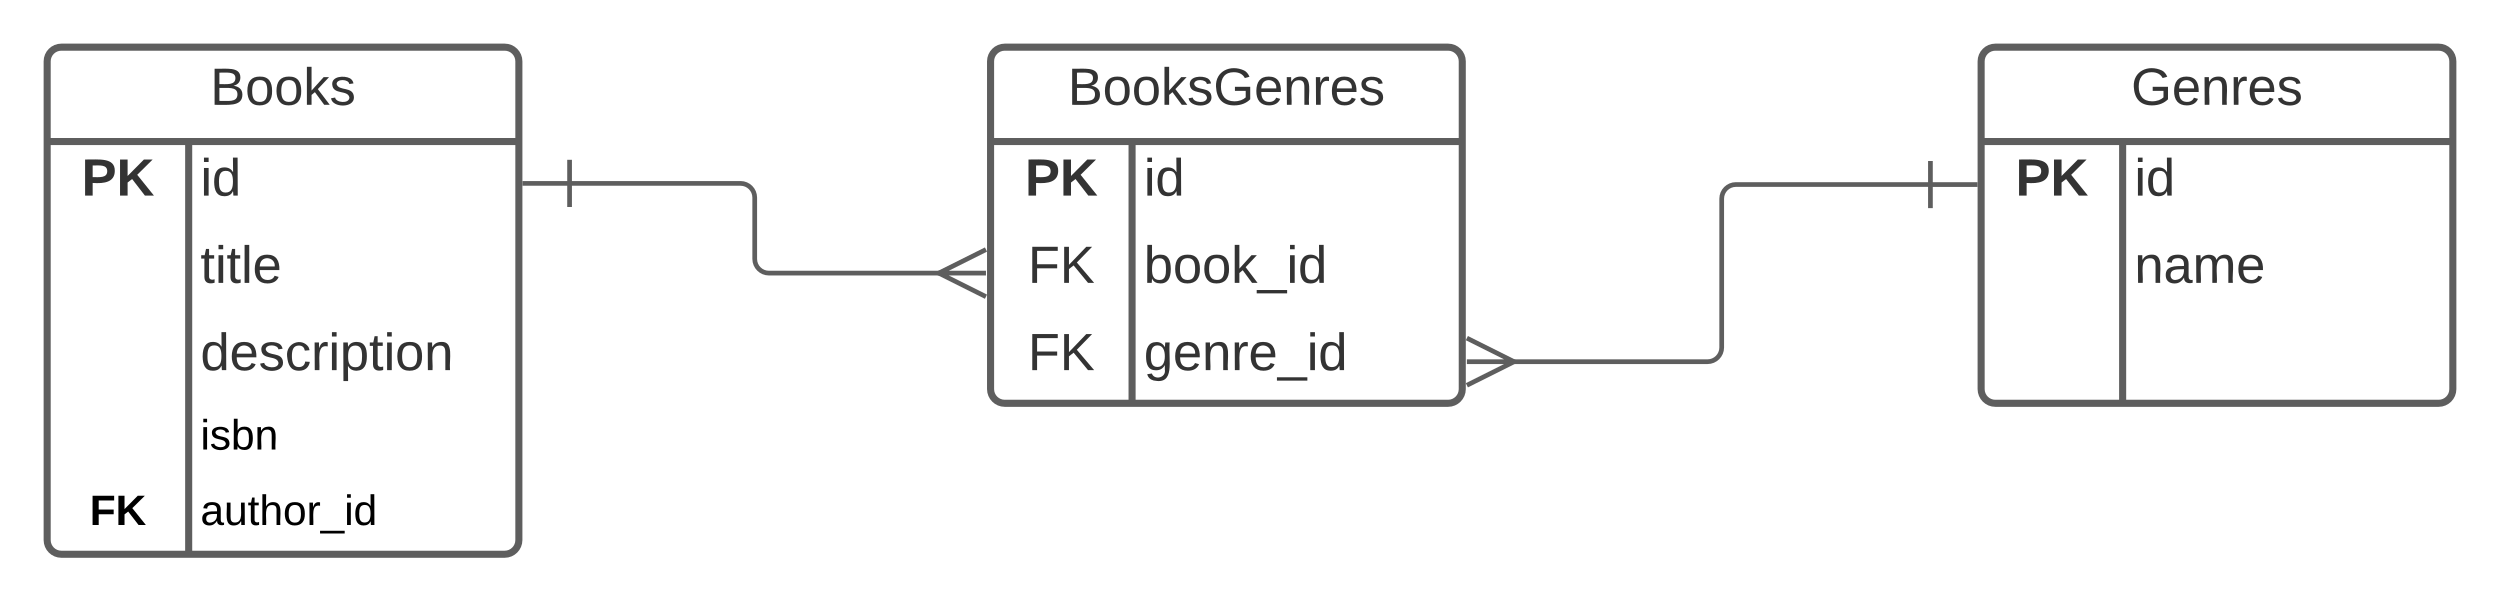
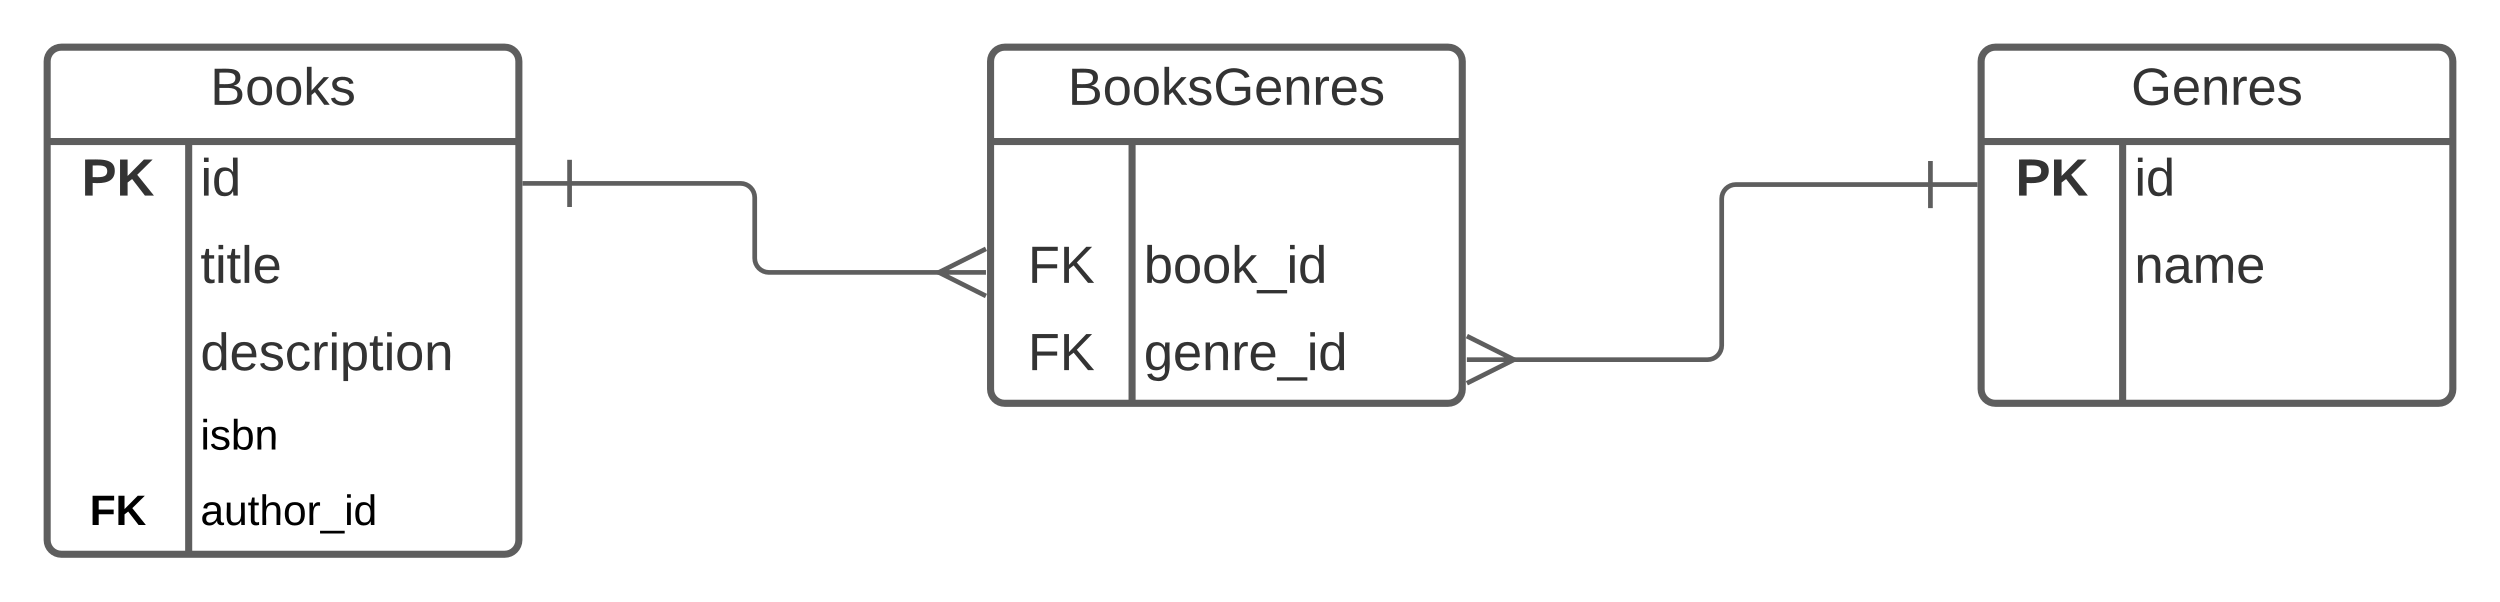
<svg xmlns="http://www.w3.org/2000/svg" xmlns:ns1="lucid" xmlns:xlink="http://www.w3.org/1999/xlink" width="1060" height="255">
  <g transform="translate(-340 -220)" ns1:page-tab-id="0_0">
    <path d="M0 0h1760v1360H0z" fill="#fff" />
    <path d="M360 246c0-3.3 2.7-6 6-6h188c3.3 0 6 2.7 6 6v203c0 3.3-2.7 6-6 6H366c-3.3 0-6-2.7-6-6z" fill="#fff" />
    <path d="M360 246c0-3.3 2.7-6 6-6h188c3.3 0 6 2.7 6 6v203c0 3.3-2.7 6-6 6H366c-3.3 0-6-2.7-6-6zM360 280h200M420 280v175" stroke="#5e5e5e" stroke-width="3" fill="none" />
    <use xlink:href="#a" transform="matrix(1,0,0,1,370,240) translate(59.1358 24.44444)" />
    <use xlink:href="#b" transform="matrix(1,0,0,1,365,282.5) translate(9.598765 20.44444)" />
    <use xlink:href="#c" transform="matrix(1,0,0,1,425,282.5) translate(0 20.44444)" />
    <use xlink:href="#d" transform="matrix(1,0,0,1,425,319.5) translate(0 20.44444)" />
    <use xlink:href="#e" transform="matrix(1,0,0,1,425,356.5) translate(0 20.44444)" />
    <use xlink:href="#f" transform="matrix(1,0,0,1,425,393.5) translate(0 17.1)" />
    <use xlink:href="#g" transform="matrix(1,0,0,1,365,425.5) translate(13.05 17.1)" />
    <use xlink:href="#h" transform="matrix(1,0,0,1,425,425.5) translate(0 17.1)" />
    <path d="M1180 246c0-3.3 2.7-6 6-6h188c3.3 0 6 2.7 6 6v139c0 3.3-2.7 6-6 6h-188c-3.3 0-6-2.7-6-6z" fill="#fff" />
    <path d="M1180 246c0-3.3 2.7-6 6-6h188c3.3 0 6 2.7 6 6v139c0 3.3-2.7 6-6 6h-188c-3.3 0-6-2.7-6-6zM1180 280h200M1240 280v111" stroke="#5e5e5e" stroke-width="3" fill="none" />
    <use xlink:href="#i" transform="matrix(1,0,0,1,1190,240) translate(53.61111 24.44444)" />
    <use xlink:href="#b" transform="matrix(1,0,0,1,1185,282.5) translate(9.598765 20.44444)" />
    <use xlink:href="#c" transform="matrix(1,0,0,1,1245,282.5) translate(0 20.44444)" />
    <use xlink:href="#j" transform="matrix(1,0,0,1,1245,319.5) translate(0 20.44444)" />
    <path d="M760 246c0-3.3 2.7-6 6-6h188c3.3 0 6 2.7 6 6v139c0 3.3-2.7 6-6 6H766c-3.3 0-6-2.7-6-6z" fill="#fff" />
    <path d="M760 246c0-3.3 2.7-6 6-6h188c3.3 0 6 2.7 6 6v139c0 3.3-2.7 6-6 6H766c-3.3 0-6-2.7-6-6zM760 280h200M820 280v111" stroke="#5e5e5e" stroke-width="3" fill="none" />
    <use xlink:href="#k" transform="matrix(1,0,0,1,770,240) translate(22.74691 24.44444)" />
-     <use xlink:href="#b" transform="matrix(1,0,0,1,765,282.5) translate(9.598765 20.44444)" />
-     <use xlink:href="#c" transform="matrix(1,0,0,1,825,282.5) translate(0 20.44444)" />
    <use xlink:href="#l" transform="matrix(1,0,0,1,765,319.5) translate(10.83333 20.44444)" />
    <use xlink:href="#m" transform="matrix(1,0,0,1,825,319.5) translate(0 20.44444)" />
    <use xlink:href="#l" transform="matrix(1,0,0,1,765,356.5) translate(10.83333 20.44444)" />
    <use xlink:href="#n" transform="matrix(1,0,0,1,825,356.5) translate(0 20.44444)" />
-     <path d="M980.32 373.36H1064c3.3 0 6-2.7 6-6v-63.12c0-3.3 2.7-6 6-6h82.5" stroke="#5e5e5e" stroke-width="2" fill="none" />
-     <path d="M961.95 363.36l20 10-20 10M961.95 373.36h20M1158.5 288.25v20M1178.5 298.25h-20" stroke="#5e5e5e" stroke-width="2" fill="#fff" />
-     <path d="M739.68 335.8H666c-3.3 0-6-2.7-6-6v-26.04c0-3.3-2.7-6-6-6h-72.5" stroke="#5e5e5e" stroke-width="2" fill="none" />
-     <path d="M758.05 345.8l-20-10 20-10M758.05 335.8h-20M581.5 307.76v-20M561.5 297.76h20" stroke="#5e5e5e" stroke-width="2" fill="#fff" />
+     <path d="M980.32 372.5H1064c3.3 0 6-2.7 6-6v-62.25c0-3.32 2.7-6 6-6h82.5" stroke="#5e5e5e" stroke-width="2" fill="none" />
+     <path d="M961.95 362.5l20 10-20 10M961.95 372.5h20M1158.5 288.25v20M1178.5 298.25h-20" stroke="#5e5e5e" stroke-width="2" fill="#fff" />
+     <path d="M739.68 335.5H666c-3.3 0-6-2.7-6-6v-25.74c0-3.3-2.7-6-6-6h-72.5" stroke="#5e5e5e" stroke-width="2" fill="none" />
+     <path d="M758.05 345.5l-20-10 20-10M758.05 335.5h-20M581.5 307.76v-20M561.5 297.76h20" stroke="#5e5e5e" stroke-width="2" fill="#fff" />
    <defs>
      <path fill="#333" d="M160-131c35 5 61 23 61 61C221 17 115-2 30 0v-248c76 3 177-17 177 60 0 33-19 50-47 57zm-97-11c50-1 110 9 110-42 0-47-63-36-110-37v79zm0 115c55-2 124 14 124-45 0-56-70-42-124-44v89" id="o" />
      <path fill="#333" d="M100-194c62-1 85 37 85 99 1 63-27 99-86 99S16-35 15-95c0-66 28-99 85-99zM99-20c44 1 53-31 53-75 0-43-8-75-51-75s-53 32-53 75 10 74 51 75" id="p" />
      <path fill="#333" d="M143 0L79-87 56-68V0H24v-261h32v163l83-92h37l-77 82L181 0h-38" id="q" />
      <path fill="#333" d="M135-143c-3-34-86-38-87 0 15 53 115 12 119 90S17 21 10-45l28-5c4 36 97 45 98 0-10-56-113-15-118-90-4-57 82-63 122-42 12 7 21 19 24 35" id="r" />
      <g id="a">
        <use transform="matrix(0.0617284,0,0,0.0617284,0,0)" xlink:href="#o" />
        <use transform="matrix(0.0617284,0,0,0.0617284,14.81481,0)" xlink:href="#p" />
        <use transform="matrix(0.0617284,0,0,0.0617284,27.16049,0)" xlink:href="#p" />
        <use transform="matrix(0.0617284,0,0,0.0617284,39.50617,0)" xlink:href="#q" />
        <use transform="matrix(0.0617284,0,0,0.0617284,50.61728,0)" xlink:href="#r" />
      </g>
      <path fill="#333" d="M24-248c93 1 206-16 204 79-1 75-69 88-152 82V0H24v-248zm52 121c47 0 100 7 100-41 0-47-54-39-100-39v80" id="s" />
      <path fill="#333" d="M195 0l-88-114-31 24V0H24v-248h52v113l112-113h60L142-143 257 0h-62" id="t" />
      <g id="b">
        <use transform="matrix(0.0617284,0,0,0.0617284,0,0)" xlink:href="#s" />
        <use transform="matrix(0.0617284,0,0,0.0617284,14.81481,0)" xlink:href="#t" />
      </g>
      <path fill="#333" d="M24-231v-30h32v30H24zM24 0v-190h32V0H24" id="u" />
      <path fill="#333" d="M85-194c31 0 48 13 60 33l-1-100h32l1 261h-30c-2-10 0-23-3-31C134-8 116 4 85 4 32 4 16-35 15-94c0-66 23-100 70-100zm9 24c-40 0-46 34-46 75 0 40 6 74 45 74 42 0 51-32 51-76 0-42-9-74-50-73" id="v" />
      <g id="c">
        <use transform="matrix(0.0617284,0,0,0.0617284,0,0)" xlink:href="#u" />
        <use transform="matrix(0.0617284,0,0,0.0617284,4.876543,0)" xlink:href="#v" />
      </g>
      <path fill="#333" d="M59-47c-2 24 18 29 38 22v24C64 9 27 4 27-40v-127H5v-23h24l9-43h21v43h35v23H59v120" id="w" />
      <path fill="#333" d="M24 0v-261h32V0H24" id="x" />
      <path fill="#333" d="M100-194c63 0 86 42 84 106H49c0 40 14 67 53 68 26 1 43-12 49-29l28 8c-11 28-37 45-77 45C44 4 14-33 15-96c1-61 26-98 85-98zm52 81c6-60-76-77-97-28-3 7-6 17-6 28h103" id="y" />
      <g id="d">
        <use transform="matrix(0.0617284,0,0,0.0617284,0,0)" xlink:href="#w" />
        <use transform="matrix(0.0617284,0,0,0.0617284,6.17284,0)" xlink:href="#u" />
        <use transform="matrix(0.0617284,0,0,0.0617284,11.04938,0)" xlink:href="#w" />
        <use transform="matrix(0.0617284,0,0,0.0617284,17.22222,0)" xlink:href="#x" />
        <use transform="matrix(0.0617284,0,0,0.0617284,22.09877,0)" xlink:href="#y" />
      </g>
      <path fill="#333" d="M96-169c-40 0-48 33-48 73s9 75 48 75c24 0 41-14 43-38l32 2c-6 37-31 61-74 61-59 0-76-41-82-99-10-93 101-131 147-64 4 7 5 14 7 22l-32 3c-4-21-16-35-41-35" id="z" />
      <path fill="#333" d="M114-163C36-179 61-72 57 0H25l-1-190h30c1 12-1 29 2 39 6-27 23-49 58-41v29" id="A" />
      <path fill="#333" d="M115-194c55 1 70 41 70 98S169 2 115 4C84 4 66-9 55-30l1 105H24l-1-265h31l2 30c10-21 28-34 59-34zm-8 174c40 0 45-34 45-75s-6-73-45-74c-42 0-51 32-51 76 0 43 10 73 51 73" id="B" />
      <path fill="#333" d="M117-194c89-4 53 116 60 194h-32v-121c0-31-8-49-39-48C34-167 62-67 57 0H25l-1-190h30c1 10-1 24 2 32 11-22 29-35 61-36" id="C" />
      <g id="e">
        <use transform="matrix(0.0617284,0,0,0.0617284,0,0)" xlink:href="#v" />
        <use transform="matrix(0.0617284,0,0,0.0617284,12.34568,0)" xlink:href="#y" />
        <use transform="matrix(0.0617284,0,0,0.0617284,24.69136,0)" xlink:href="#r" />
        <use transform="matrix(0.0617284,0,0,0.0617284,35.80247,0)" xlink:href="#z" />
        <use transform="matrix(0.0617284,0,0,0.0617284,46.91358,0)" xlink:href="#A" />
        <use transform="matrix(0.0617284,0,0,0.0617284,54.25926,0)" xlink:href="#u" />
        <use transform="matrix(0.0617284,0,0,0.0617284,59.1358,0)" xlink:href="#B" />
        <use transform="matrix(0.0617284,0,0,0.0617284,71.48148,0)" xlink:href="#w" />
        <use transform="matrix(0.0617284,0,0,0.0617284,77.65432,0)" xlink:href="#u" />
        <use transform="matrix(0.0617284,0,0,0.0617284,82.53086,0)" xlink:href="#p" />
        <use transform="matrix(0.0617284,0,0,0.0617284,94.87654,0)" xlink:href="#C" />
      </g>
      <path d="M24-231v-30h32v30H24zM24 0v-190h32V0H24" id="D" />
      <path d="M135-143c-3-34-86-38-87 0 15 53 115 12 119 90S17 21 10-45l28-5c4 36 97 45 98 0-10-56-113-15-118-90-4-57 82-63 122-42 12 7 21 19 24 35" id="E" />
      <path d="M115-194c53 0 69 39 70 98 0 66-23 100-70 100C84 3 66-7 56-30L54 0H23l1-261h32v101c10-23 28-34 59-34zm-8 174c40 0 45-34 45-75 0-40-5-75-45-74-42 0-51 32-51 76 0 43 10 73 51 73" id="F" />
      <path d="M117-194c89-4 53 116 60 194h-32v-121c0-31-8-49-39-48C34-167 62-67 57 0H25l-1-190h30c1 10-1 24 2 32 11-22 29-35 61-36" id="G" />
      <g id="f">
        <use transform="matrix(0.05,0,0,0.05,0,0)" xlink:href="#D" />
        <use transform="matrix(0.05,0,0,0.05,3.95,0)" xlink:href="#E" />
        <use transform="matrix(0.05,0,0,0.05,12.95,0)" xlink:href="#F" />
        <use transform="matrix(0.05,0,0,0.05,22.95,0)" xlink:href="#G" />
      </g>
      <path d="M76-208v77h127v40H76V0H24v-248h183v40H76" id="H" />
      <path d="M195 0l-88-114-31 24V0H24v-248h52v113l112-113h60L142-143 257 0h-62" id="I" />
      <g id="g">
        <use transform="matrix(0.05,0,0,0.05,0,0)" xlink:href="#H" />
        <use transform="matrix(0.05,0,0,0.05,10.95,0)" xlink:href="#I" />
      </g>
      <path d="M141-36C126-15 110 5 73 4 37 3 15-17 15-53c-1-64 63-63 125-63 3-35-9-54-41-54-24 1-41 7-42 31l-33-3c5-37 33-52 76-52 45 0 72 20 72 64v82c-1 20 7 32 28 27v20c-31 9-61-2-59-35zM48-53c0 20 12 33 32 33 41-3 63-29 60-74-43 2-92-5-92 41" id="J" />
      <path d="M84 4C-5 8 30-112 23-190h32v120c0 31 7 50 39 49 72-2 45-101 50-169h31l1 190h-30c-1-10 1-25-2-33-11 22-28 36-60 37" id="K" />
      <path d="M59-47c-2 24 18 29 38 22v24C64 9 27 4 27-40v-127H5v-23h24l9-43h21v43h35v23H59v120" id="L" />
      <path d="M106-169C34-169 62-67 57 0H25v-261h32l-1 103c12-21 28-36 61-36 89 0 53 116 60 194h-32v-121c2-32-8-49-39-48" id="M" />
      <path d="M100-194c62-1 85 37 85 99 1 63-27 99-86 99S16-35 15-95c0-66 28-99 85-99zM99-20c44 1 53-31 53-75 0-43-8-75-51-75s-53 32-53 75 10 74 51 75" id="N" />
      <path d="M114-163C36-179 61-72 57 0H25l-1-190h30c1 12-1 29 2 39 6-27 23-49 58-41v29" id="O" />
      <path d="M-5 72V49h209v23H-5" id="P" />
      <path d="M85-194c31 0 48 13 60 33l-1-100h32l1 261h-30c-2-10 0-23-3-31C134-8 116 4 85 4 32 4 16-35 15-94c0-66 23-100 70-100zm9 24c-40 0-46 34-46 75 0 40 6 74 45 74 42 0 51-32 51-76 0-42-9-74-50-73" id="Q" />
      <g id="h">
        <use transform="matrix(0.05,0,0,0.05,0,0)" xlink:href="#J" />
        <use transform="matrix(0.05,0,0,0.05,10,0)" xlink:href="#K" />
        <use transform="matrix(0.05,0,0,0.05,20,0)" xlink:href="#L" />
        <use transform="matrix(0.05,0,0,0.05,25,0)" xlink:href="#M" />
        <use transform="matrix(0.05,0,0,0.05,35,0)" xlink:href="#N" />
        <use transform="matrix(0.05,0,0,0.05,45,0)" xlink:href="#O" />
        <use transform="matrix(0.05,0,0,0.05,50.95,0)" xlink:href="#P" />
        <use transform="matrix(0.05,0,0,0.05,60.95,0)" xlink:href="#D" />
        <use transform="matrix(0.05,0,0,0.05,64.9,0)" xlink:href="#Q" />
      </g>
      <path fill="#333" d="M143 4C61 4 22-44 18-125c-5-107 100-154 193-111 17 8 29 25 37 43l-32 9c-13-25-37-40-76-40-61 0-88 39-88 99 0 61 29 100 91 101 35 0 62-11 79-27v-45h-74v-28h105v86C228-13 192 4 143 4" id="R" />
      <g id="i">
        <use transform="matrix(0.0617284,0,0,0.0617284,0,0)" xlink:href="#R" />
        <use transform="matrix(0.0617284,0,0,0.0617284,17.28395,0)" xlink:href="#y" />
        <use transform="matrix(0.0617284,0,0,0.0617284,29.62963,0)" xlink:href="#C" />
        <use transform="matrix(0.0617284,0,0,0.0617284,41.97531,0)" xlink:href="#A" />
        <use transform="matrix(0.0617284,0,0,0.0617284,49.32099,0)" xlink:href="#y" />
        <use transform="matrix(0.0617284,0,0,0.0617284,61.66667,0)" xlink:href="#r" />
      </g>
      <path fill="#333" d="M141-36C126-15 110 5 73 4 37 3 15-17 15-53c-1-64 63-63 125-63 3-35-9-54-41-54-24 1-41 7-42 31l-33-3c5-37 33-52 76-52 45 0 72 20 72 64v82c-1 20 7 32 28 27v20c-31 9-61-2-59-35zM48-53c0 20 12 33 32 33 41-3 63-29 60-74-43 2-92-5-92 41" id="S" />
      <path fill="#333" d="M210-169c-67 3-38 105-44 169h-31v-121c0-29-5-50-35-48C34-165 62-65 56 0H25l-1-190h30c1 10-1 24 2 32 10-44 99-50 107 0 11-21 27-35 58-36 85-2 47 119 55 194h-31v-121c0-29-5-49-35-48" id="T" />
      <g id="j">
        <use transform="matrix(0.0617284,0,0,0.0617284,0,0)" xlink:href="#C" />
        <use transform="matrix(0.0617284,0,0,0.0617284,12.34568,0)" xlink:href="#S" />
        <use transform="matrix(0.0617284,0,0,0.0617284,24.69136,0)" xlink:href="#T" />
        <use transform="matrix(0.0617284,0,0,0.0617284,43.14815,0)" xlink:href="#y" />
      </g>
      <g id="k">
        <use transform="matrix(0.0617284,0,0,0.0617284,0,0)" xlink:href="#o" />
        <use transform="matrix(0.0617284,0,0,0.0617284,14.81481,0)" xlink:href="#p" />
        <use transform="matrix(0.0617284,0,0,0.0617284,27.16049,0)" xlink:href="#p" />
        <use transform="matrix(0.0617284,0,0,0.0617284,39.50617,0)" xlink:href="#q" />
        <use transform="matrix(0.0617284,0,0,0.0617284,50.61728,0)" xlink:href="#r" />
        <use transform="matrix(0.0617284,0,0,0.0617284,61.7284,0)" xlink:href="#R" />
        <use transform="matrix(0.0617284,0,0,0.0617284,79.01235,0)" xlink:href="#y" />
        <use transform="matrix(0.0617284,0,0,0.0617284,91.35802,0)" xlink:href="#C" />
        <use transform="matrix(0.0617284,0,0,0.0617284,103.7037,0)" xlink:href="#A" />
        <use transform="matrix(0.0617284,0,0,0.0617284,111.0494,0)" xlink:href="#y" />
        <use transform="matrix(0.0617284,0,0,0.0617284,123.3951,0)" xlink:href="#r" />
      </g>
      <path fill="#333" d="M63-220v92h138v28H63V0H30v-248h175v28H63" id="U" />
      <path fill="#333" d="M194 0L95-120 63-95V0H30v-248h33v124l119-124h40L117-140 236 0h-42" id="V" />
      <g id="l">
        <use transform="matrix(0.0617284,0,0,0.0617284,0,0)" xlink:href="#U" />
        <use transform="matrix(0.0617284,0,0,0.0617284,13.51852,0)" xlink:href="#V" />
      </g>
      <path fill="#333" d="M115-194c53 0 69 39 70 98 0 66-23 100-70 100C84 3 66-7 56-30L54 0H23l1-261h32v101c10-23 28-34 59-34zm-8 174c40 0 45-34 45-75 0-40-5-75-45-74-42 0-51 32-51 76 0 43 10 73 51 73" id="W" />
      <path fill="#333" d="M-5 72V49h209v23H-5" id="X" />
      <g id="m">
        <use transform="matrix(0.0617284,0,0,0.0617284,0,0)" xlink:href="#W" />
        <use transform="matrix(0.0617284,0,0,0.0617284,12.34568,0)" xlink:href="#p" />
        <use transform="matrix(0.0617284,0,0,0.0617284,24.69136,0)" xlink:href="#p" />
        <use transform="matrix(0.0617284,0,0,0.0617284,37.03704,0)" xlink:href="#q" />
        <use transform="matrix(0.0617284,0,0,0.0617284,48.14815,0)" xlink:href="#X" />
        <use transform="matrix(0.0617284,0,0,0.0617284,60.49383,0)" xlink:href="#u" />
        <use transform="matrix(0.0617284,0,0,0.0617284,65.37037,0)" xlink:href="#v" />
      </g>
      <path fill="#333" d="M177-190C167-65 218 103 67 71c-23-6-38-20-44-43l32-5c15 47 100 32 89-28v-30C133-14 115 1 83 1 29 1 15-40 15-95c0-56 16-97 71-98 29-1 48 16 59 35 1-10 0-23 2-32h30zM94-22c36 0 50-32 50-73 0-42-14-75-50-75-39 0-46 34-46 75s6 73 46 73" id="Y" />
      <g id="n">
        <use transform="matrix(0.0617284,0,0,0.0617284,0,0)" xlink:href="#Y" />
        <use transform="matrix(0.0617284,0,0,0.0617284,12.34568,0)" xlink:href="#y" />
        <use transform="matrix(0.0617284,0,0,0.0617284,24.69136,0)" xlink:href="#C" />
        <use transform="matrix(0.0617284,0,0,0.0617284,37.03704,0)" xlink:href="#A" />
        <use transform="matrix(0.0617284,0,0,0.0617284,44.38272,0)" xlink:href="#y" />
        <use transform="matrix(0.0617284,0,0,0.0617284,56.7284,0)" xlink:href="#X" />
        <use transform="matrix(0.0617284,0,0,0.0617284,69.07407,0)" xlink:href="#u" />
        <use transform="matrix(0.0617284,0,0,0.0617284,73.95062,0)" xlink:href="#v" />
      </g>
    </defs>
  </g>
</svg>
